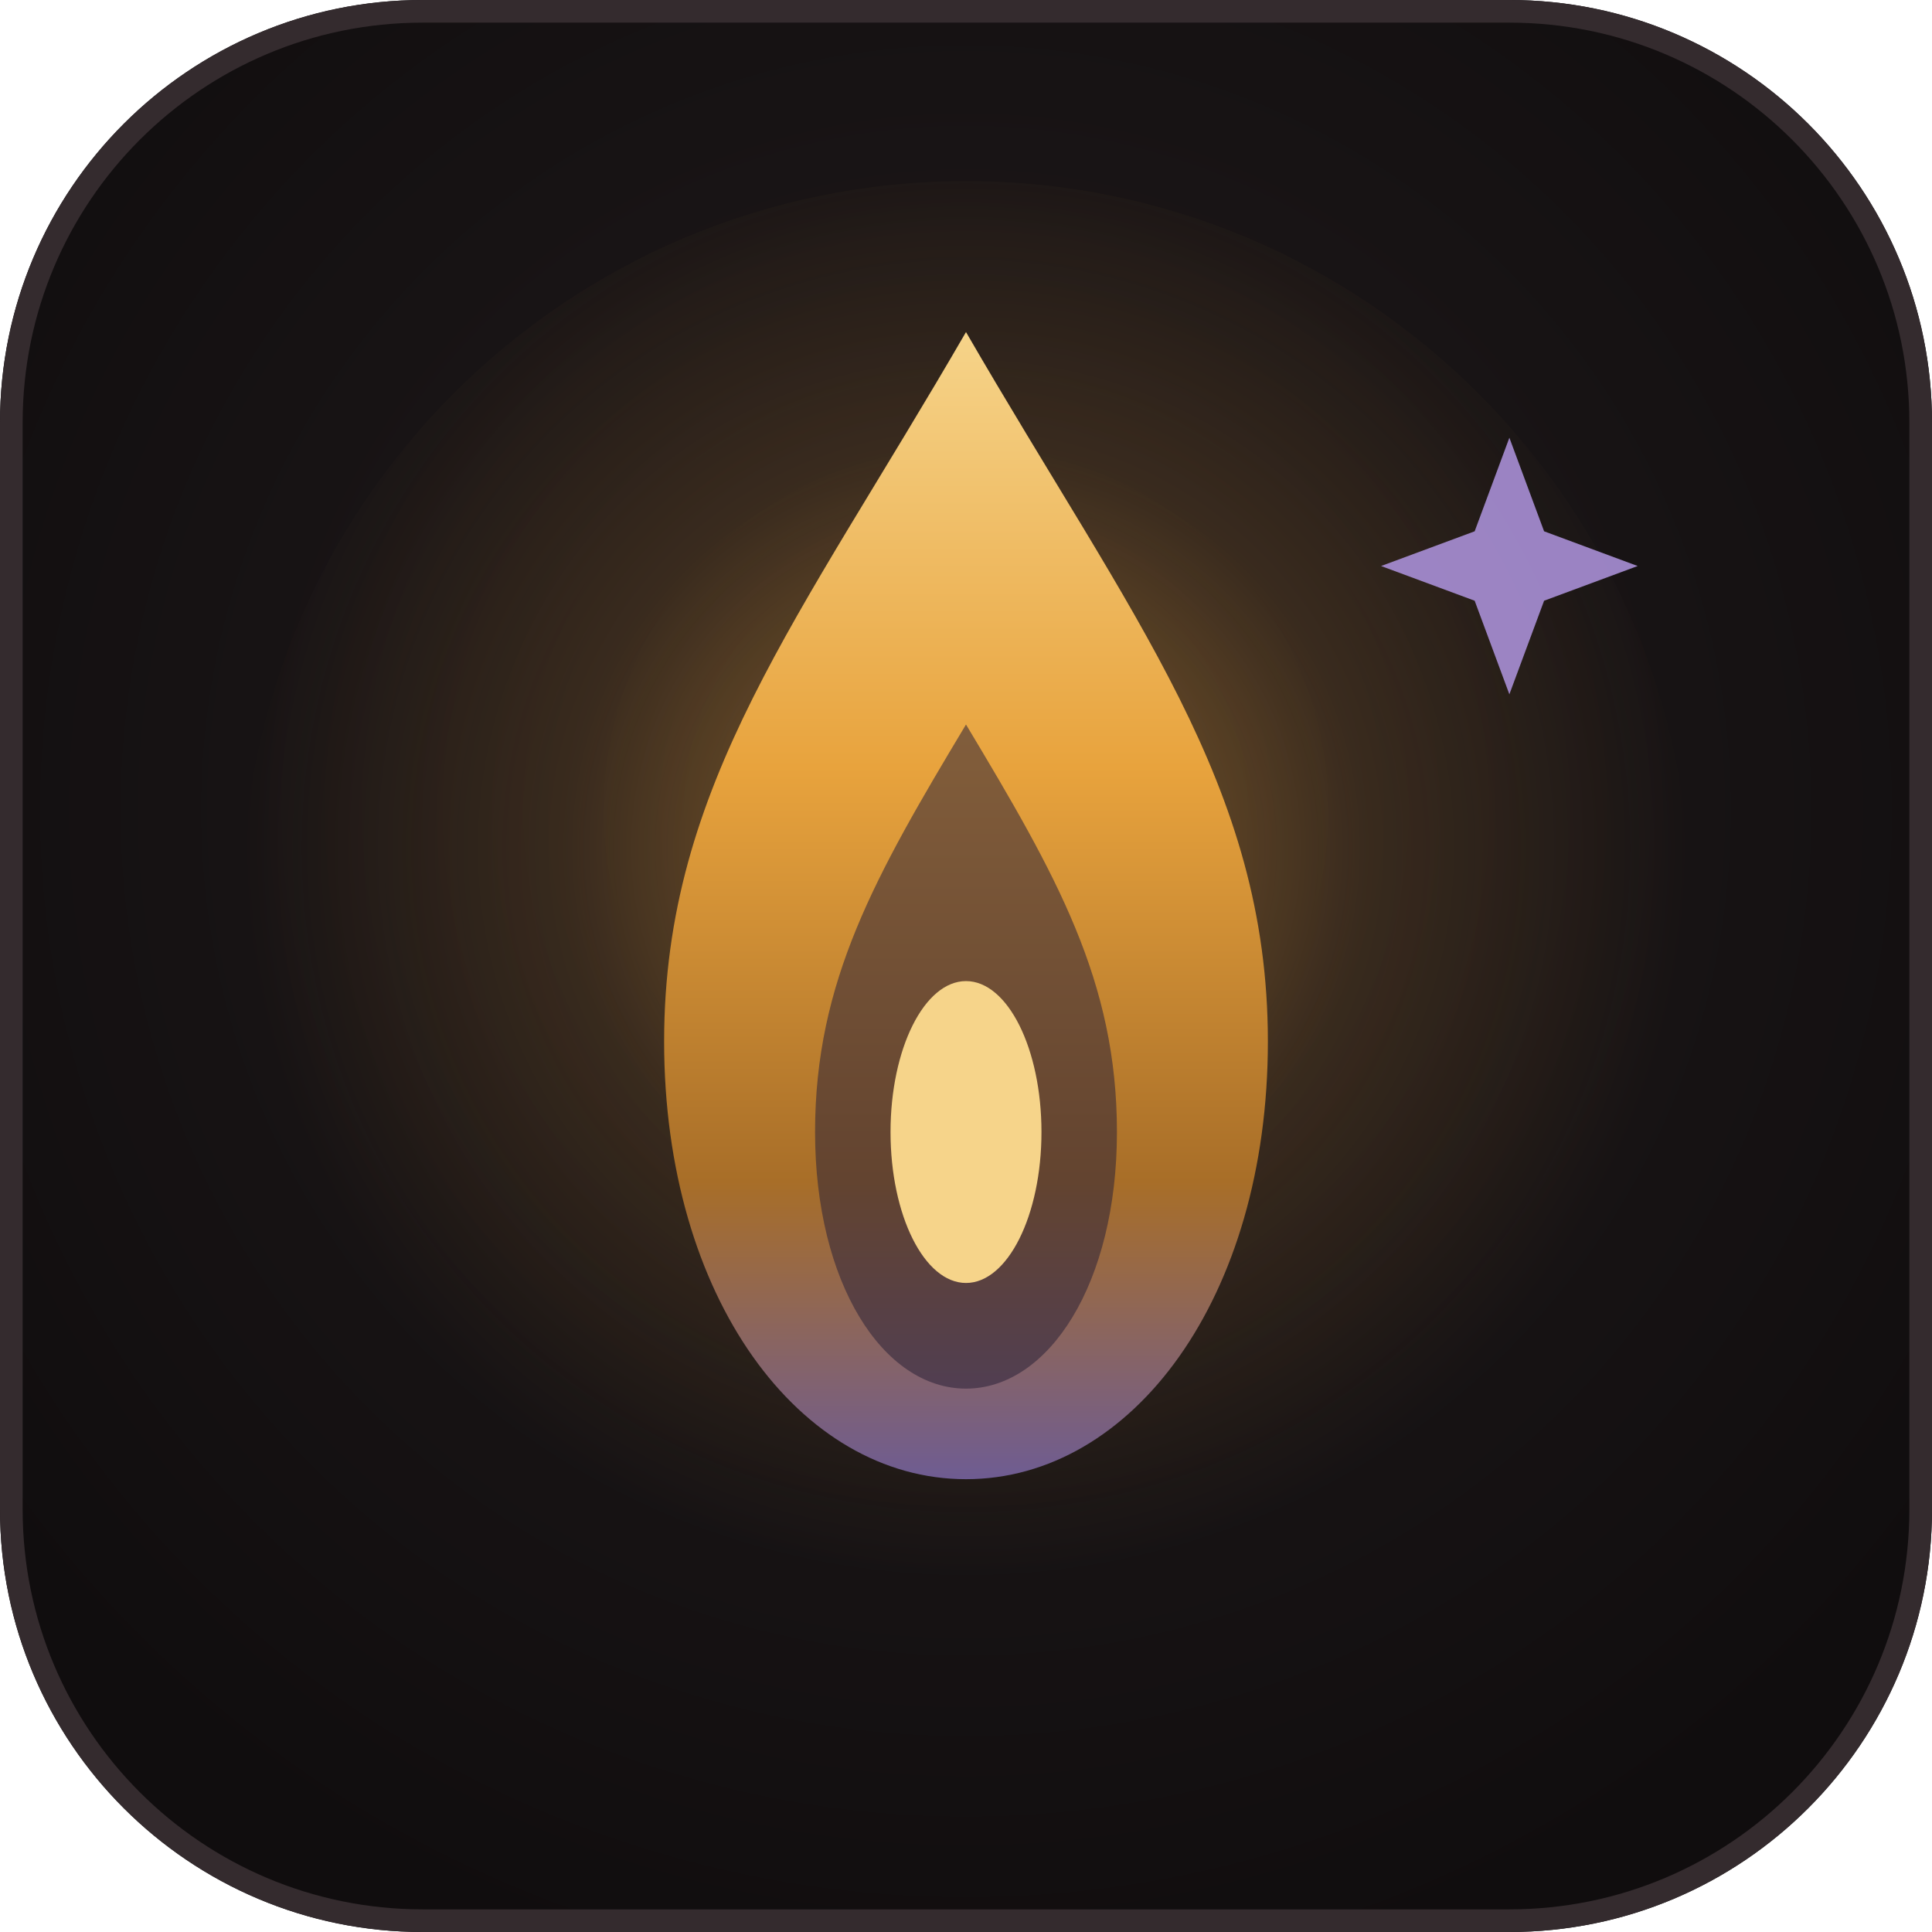
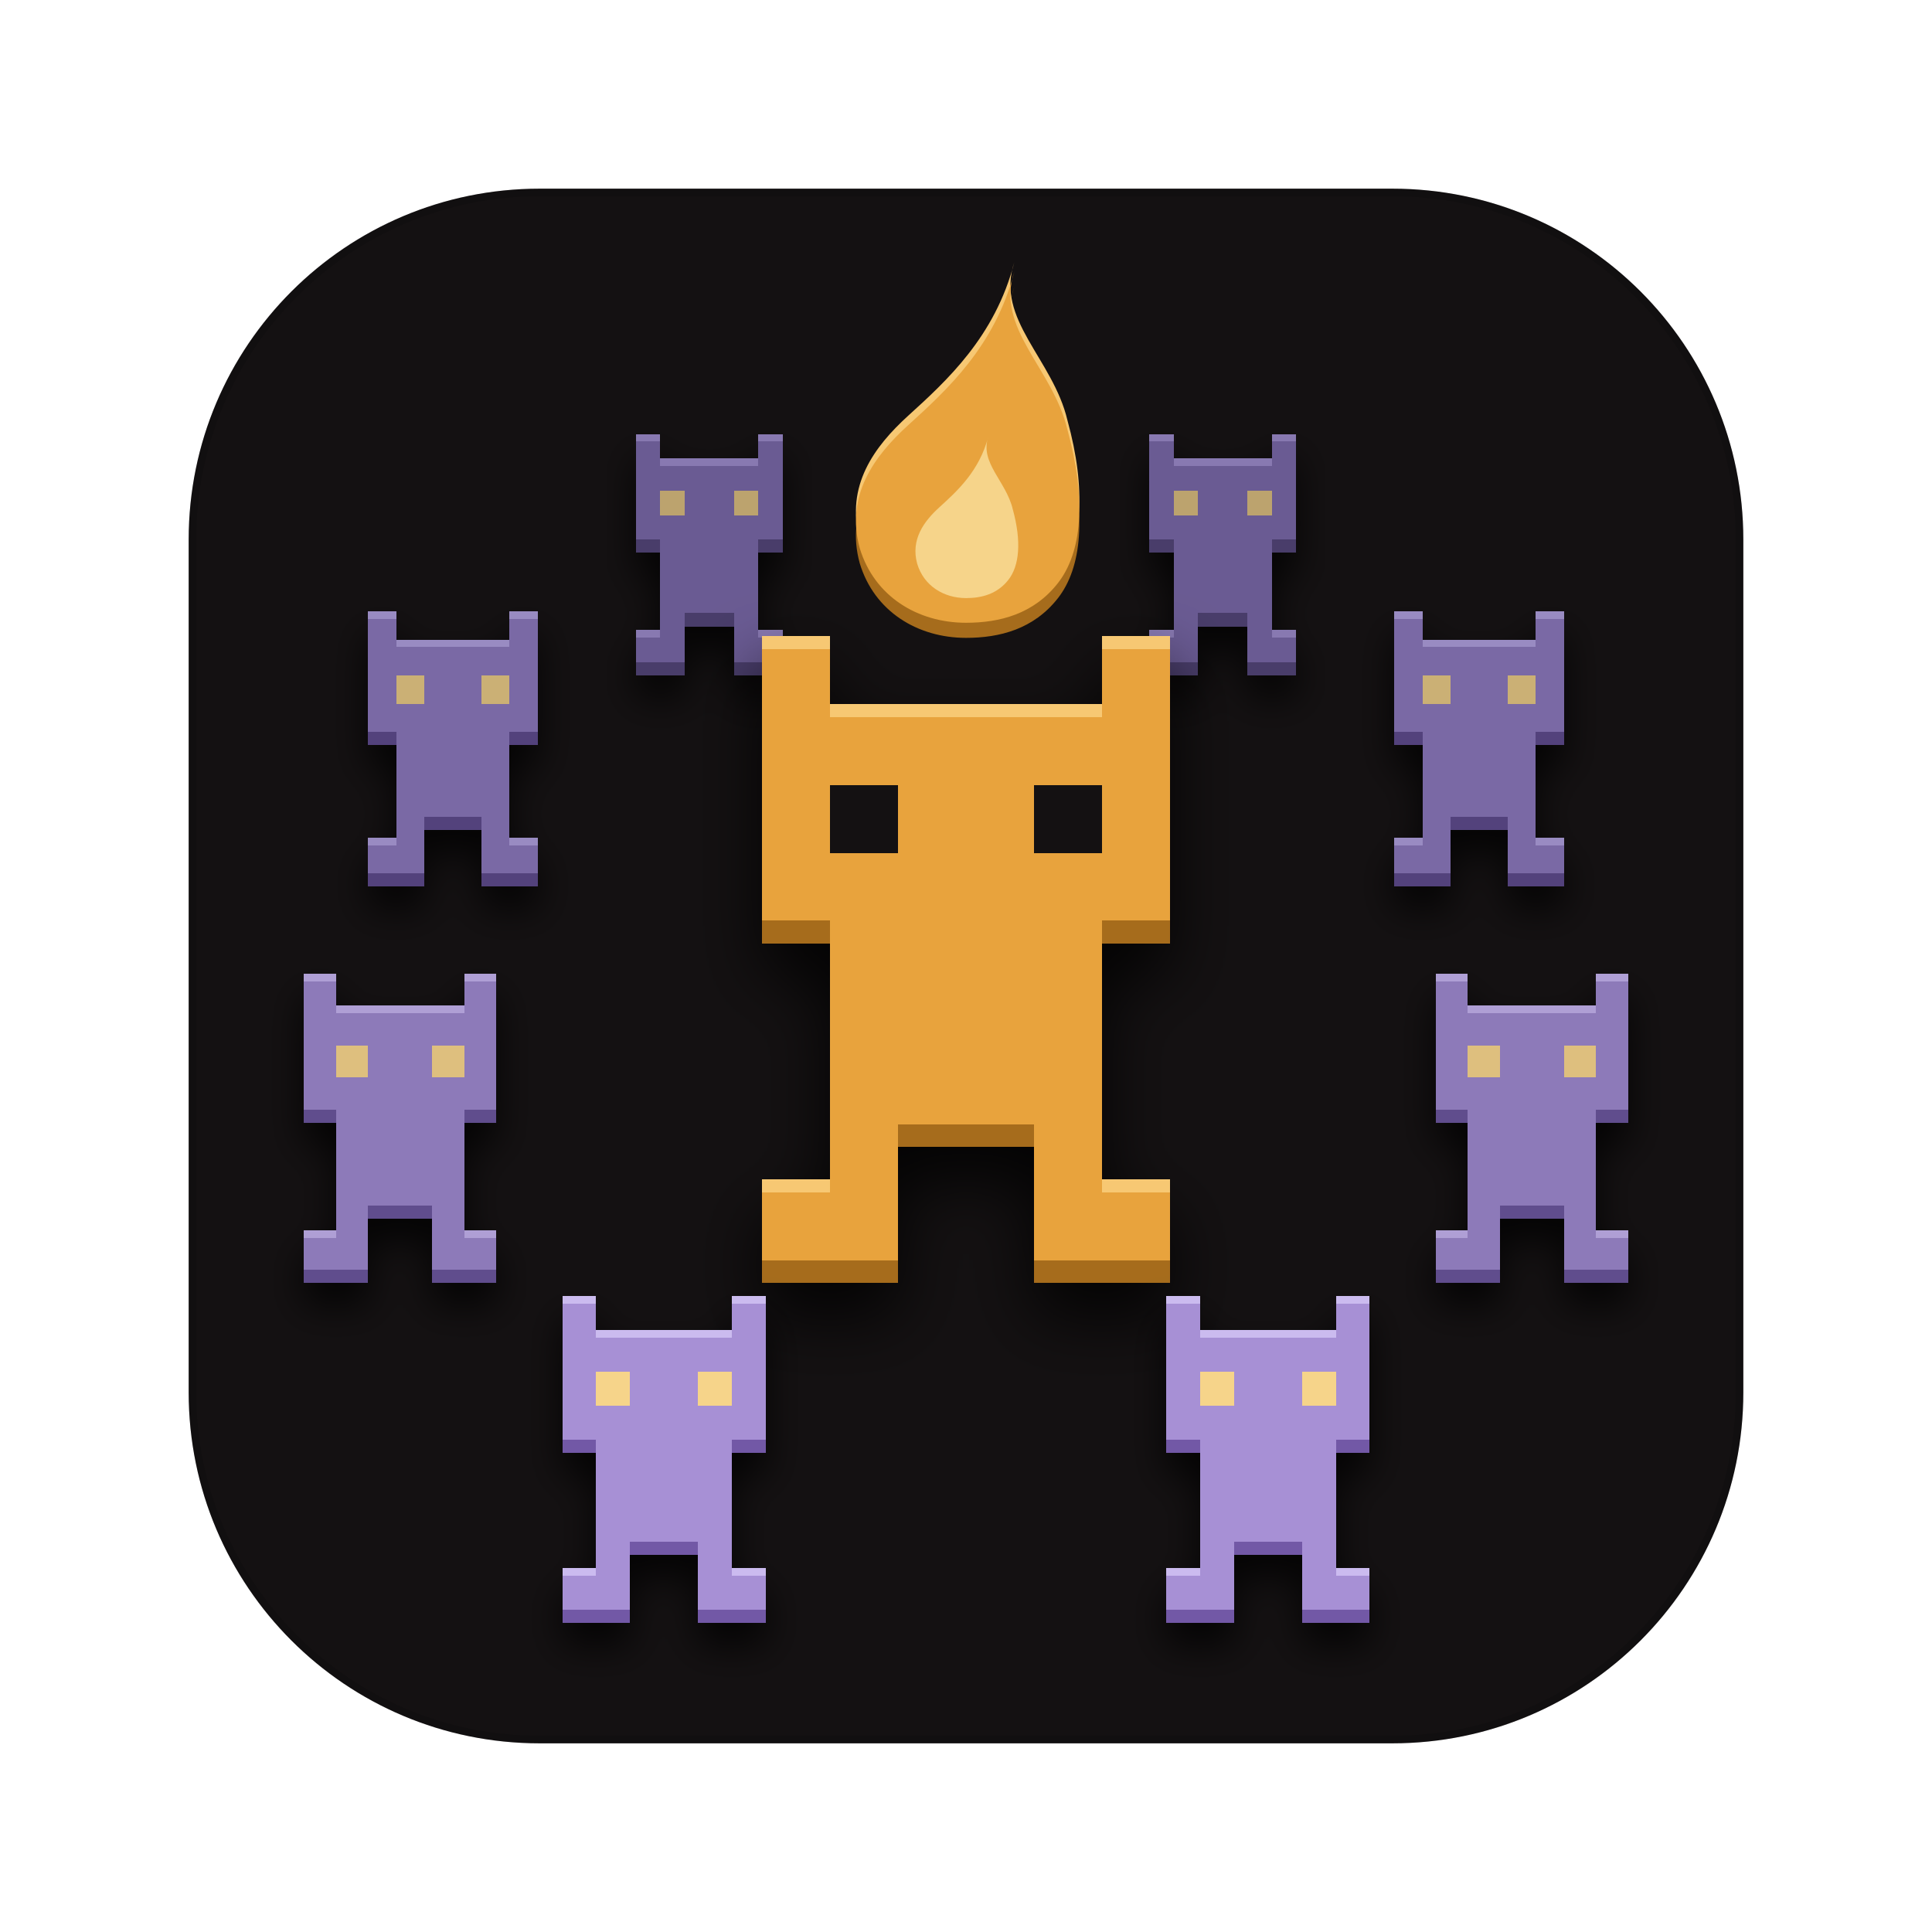
- <svg xmlns="http://www.w3.org/2000/svg" width="256" height="256" viewBox="0 0 256 256" role="img" aria-label="seance">
+ <svg xmlns="http://www.w3.org/2000/svg" viewBox="0 0 1024 1024" width="1024" height="1024">
  <defs>
-     <radialGradient id="room" cx="50%" cy="42%" r="62%">
-       <stop offset="0%" stop-color="#241C1E" />
-       <stop offset="60%" stop-color="#171314" />
-       <stop offset="100%" stop-color="#100D0E" />
-     </radialGradient>
-     <linearGradient id="flame" x1="50%" y1="100%" x2="50%" y2="0%">
-       <stop offset="0%" stop-color="#6E5C93" />
-       <stop offset="26%" stop-color="#A86E28" />
-       <stop offset="62%" stop-color="#E8A33D" />
-       <stop offset="100%" stop-color="#F6D48A" />
-     </linearGradient>
-     <radialGradient id="glow" cx="50%" cy="46%" r="50%">
-       <stop offset="0%" stop-color="#E8A33D" stop-opacity="0.55" />
-       <stop offset="55%" stop-color="#E8A33D" stop-opacity="0.14" />
-       <stop offset="100%" stop-color="#E8A33D" stop-opacity="0" />
-     </radialGradient>
+     <clipPath id="t">
+       <rect x="100" y="100" width="824" height="824" rx="186" />
+     </clipPath>
  </defs>
-   <rect x="0" y="0" width="256" height="256" rx="56" fill="url(#room)" />
-   <rect x="1.5" y="1.5" width="253" height="253" rx="54.5" fill="none" stroke="#342B2E" stroke-width="3" />
-   <circle cx="128" cy="120" r="96" fill="url(#glow)" />
-   <path d="M128 44            C 150 82, 168 104, 168 138            C 168 172, 150 196, 128 196            C 106 196, 88 172, 88 138            C 88 104, 106 82, 128 44 Z" fill="url(#flame)" />
-   <path d="M128 96            C 140 116, 148 130, 148 150            C 148 170, 139 184, 128 184            C 117 184, 108 170, 108 150            C 108 130, 116 116, 128 96 Z" fill="#2A2036" opacity="0.55" />
-   <ellipse cx="128" cy="150" rx="10" ry="20" fill="#F6D48A" />
-   <g fill="#A98FD6" opacity="0.9">
-     <path d="M200 58 l4.6 12.4 12.4 4.6 -12.4 4.6 -4.6 12.4 -4.6 -12.4 -12.4 -4.6 12.4 -4.6 Z" />
+   <g clip-path="url(#t)">
+     <rect width="1024" height="1024" fill="#141112" />
+     <defs>
+       <filter id="e" x="-20%" y="-20%" width="140%" height="150%">
+         <feDropShadow dx="0" dy="12" stdDeviation="10" flood-color="#000" flood-opacity="0.8" />
+       </filter>
+     </defs>
+     <defs>
+       <filter id="g" x="-20%" y="-20%" width="140%" height="150%">
+         <feDropShadow dx="0" dy="18" stdDeviation="18" flood-color="#000" flood-opacity="0.85" />
+       </filter>
+     </defs>
+     <g filter="url(#e)">
+       <g transform="translate(0 7)">
+         <path shape-rendering="crispEdges" fill="#483C6B" d="M337.0 234.0h13v13h-13zM402.0 234.0h13v13h-13zM337.0 247.0h13v13h-13zM350.0 247.0h13v13h-13zM363.0 247.0h13v13h-13zM376.0 247.0h13v13h-13zM389.0 247.0h13v13h-13zM402.0 247.0h13v13h-13zM337.0 260.0h13v13h-13zM363.0 260.0h13v13h-13zM376.0 260.0h13v13h-13zM402.0 260.0h13v13h-13zM337.0 273.0h13v13h-13zM350.0 273.0h13v13h-13zM363.0 273.0h13v13h-13zM376.0 273.0h13v13h-13zM389.0 273.0h13v13h-13zM402.0 273.0h13v13h-13zM350.0 286.0h13v13h-13zM363.0 286.0h13v13h-13zM376.0 286.0h13v13h-13zM389.0 286.0h13v13h-13zM350.0 299.0h13v13h-13zM363.0 299.0h13v13h-13zM376.0 299.0h13v13h-13zM389.0 299.0h13v13h-13zM350.0 312.0h13v13h-13zM363.0 312.0h13v13h-13zM376.0 312.0h13v13h-13zM389.0 312.0h13v13h-13zM350.0 325.0h13v13h-13zM389.0 325.0h13v13h-13zM337.0 338.0h13v13h-13zM350.0 338.0h13v13h-13zM389.0 338.0h13v13h-13zM402.0 338.0h13v13h-13z" />
+       </g>
+       <g transform="translate(0 -4)">
+         <path shape-rendering="crispEdges" fill="#8879B1" d="M337.0 234.0h13v13h-13zM402.0 234.0h13v13h-13zM337.0 247.0h13v13h-13zM350.0 247.0h13v13h-13zM363.0 247.0h13v13h-13zM376.0 247.0h13v13h-13zM389.0 247.0h13v13h-13zM402.0 247.0h13v13h-13zM337.0 260.0h13v13h-13zM363.0 260.0h13v13h-13zM376.0 260.0h13v13h-13zM402.0 260.0h13v13h-13zM337.0 273.0h13v13h-13zM350.0 273.0h13v13h-13zM363.0 273.0h13v13h-13zM376.0 273.0h13v13h-13zM389.0 273.0h13v13h-13zM402.0 273.0h13v13h-13zM350.0 286.0h13v13h-13zM363.0 286.0h13v13h-13zM376.0 286.0h13v13h-13zM389.0 286.0h13v13h-13zM350.0 299.0h13v13h-13zM363.0 299.0h13v13h-13zM376.0 299.0h13v13h-13zM389.0 299.0h13v13h-13zM350.0 312.0h13v13h-13zM363.0 312.0h13v13h-13zM376.0 312.0h13v13h-13zM389.0 312.0h13v13h-13zM350.0 325.0h13v13h-13zM389.0 325.0h13v13h-13zM337.0 338.0h13v13h-13zM350.0 338.0h13v13h-13zM389.0 338.0h13v13h-13zM402.0 338.0h13v13h-13z" />
+       </g>
+     </g>
+     <path shape-rendering="crispEdges" fill="#6A5B93" d="M337.0 234.0h13v13h-13zM402.0 234.0h13v13h-13zM337.0 247.0h13v13h-13zM350.0 247.0h13v13h-13zM363.0 247.0h13v13h-13zM376.0 247.0h13v13h-13zM389.0 247.0h13v13h-13zM402.0 247.0h13v13h-13zM337.0 260.0h13v13h-13zM363.0 260.0h13v13h-13zM376.0 260.0h13v13h-13zM402.0 260.0h13v13h-13zM337.0 273.0h13v13h-13zM350.0 273.0h13v13h-13zM363.0 273.0h13v13h-13zM376.0 273.0h13v13h-13zM389.0 273.0h13v13h-13zM402.0 273.0h13v13h-13zM350.0 286.0h13v13h-13zM363.0 286.0h13v13h-13zM376.0 286.0h13v13h-13zM389.0 286.0h13v13h-13zM350.0 299.0h13v13h-13zM363.0 299.0h13v13h-13zM376.0 299.0h13v13h-13zM389.0 299.0h13v13h-13zM350.0 312.0h13v13h-13zM363.0 312.0h13v13h-13zM376.0 312.0h13v13h-13zM389.0 312.0h13v13h-13zM350.0 325.0h13v13h-13zM389.0 325.0h13v13h-13zM337.0 338.0h13v13h-13zM350.0 338.0h13v13h-13zM389.0 338.0h13v13h-13zM402.0 338.0h13v13h-13z" />
+     <path shape-rendering="crispEdges" fill="#BCA36E" d="M350.0 260.0h13v13h-13zM389.0 260.0h13v13h-13z" />
+     <g filter="url(#e)">
+       <g transform="translate(0 7)">
+         <path shape-rendering="crispEdges" fill="#483C6B" d="M609.0 234.0h13v13h-13zM674.0 234.0h13v13h-13zM609.0 247.0h13v13h-13zM622.0 247.0h13v13h-13zM635.0 247.0h13v13h-13zM648.0 247.0h13v13h-13zM661.0 247.0h13v13h-13zM674.0 247.0h13v13h-13zM609.0 260.0h13v13h-13zM635.0 260.0h13v13h-13zM648.0 260.0h13v13h-13zM674.0 260.0h13v13h-13zM609.0 273.0h13v13h-13zM622.0 273.0h13v13h-13zM635.0 273.0h13v13h-13zM648.0 273.0h13v13h-13zM661.0 273.0h13v13h-13zM674.0 273.0h13v13h-13zM622.0 286.0h13v13h-13zM635.0 286.0h13v13h-13zM648.0 286.0h13v13h-13zM661.0 286.0h13v13h-13zM622.0 299.0h13v13h-13zM635.0 299.0h13v13h-13zM648.0 299.0h13v13h-13zM661.0 299.0h13v13h-13zM622.0 312.0h13v13h-13zM635.0 312.0h13v13h-13zM648.0 312.0h13v13h-13zM661.0 312.0h13v13h-13zM622.0 325.0h13v13h-13zM661.0 325.0h13v13h-13zM609.0 338.0h13v13h-13zM622.0 338.0h13v13h-13zM661.0 338.0h13v13h-13zM674.0 338.0h13v13h-13z" />
+       </g>
+       <g transform="translate(0 -4)">
+         <path shape-rendering="crispEdges" fill="#8879B1" d="M609.0 234.0h13v13h-13zM674.0 234.0h13v13h-13zM609.0 247.0h13v13h-13zM622.0 247.0h13v13h-13zM635.0 247.0h13v13h-13zM648.0 247.0h13v13h-13zM661.0 247.0h13v13h-13zM674.0 247.0h13v13h-13zM609.0 260.0h13v13h-13zM635.0 260.0h13v13h-13zM648.0 260.0h13v13h-13zM674.0 260.0h13v13h-13zM609.0 273.0h13v13h-13zM622.0 273.0h13v13h-13zM635.0 273.0h13v13h-13zM648.0 273.0h13v13h-13zM661.0 273.0h13v13h-13zM674.0 273.0h13v13h-13zM622.0 286.0h13v13h-13zM635.0 286.0h13v13h-13zM648.0 286.0h13v13h-13zM661.0 286.0h13v13h-13zM622.0 299.0h13v13h-13zM635.0 299.0h13v13h-13zM648.0 299.0h13v13h-13zM661.0 299.0h13v13h-13zM622.0 312.0h13v13h-13zM635.0 312.0h13v13h-13zM648.0 312.0h13v13h-13zM661.0 312.0h13v13h-13zM622.0 325.0h13v13h-13zM661.0 325.0h13v13h-13zM609.0 338.0h13v13h-13zM622.0 338.0h13v13h-13zM661.0 338.0h13v13h-13zM674.0 338.0h13v13h-13z" />
+       </g>
+     </g>
+     <path shape-rendering="crispEdges" fill="#6A5B93" d="M609.0 234.0h13v13h-13zM674.0 234.0h13v13h-13zM609.0 247.0h13v13h-13zM622.0 247.0h13v13h-13zM635.0 247.0h13v13h-13zM648.0 247.0h13v13h-13zM661.0 247.0h13v13h-13zM674.0 247.0h13v13h-13zM609.0 260.0h13v13h-13zM635.0 260.0h13v13h-13zM648.0 260.0h13v13h-13zM674.0 260.0h13v13h-13zM609.0 273.0h13v13h-13zM622.0 273.0h13v13h-13zM635.0 273.0h13v13h-13zM648.0 273.0h13v13h-13zM661.0 273.0h13v13h-13zM674.0 273.0h13v13h-13zM622.0 286.0h13v13h-13zM635.0 286.0h13v13h-13zM648.0 286.0h13v13h-13zM661.0 286.0h13v13h-13zM622.0 299.0h13v13h-13zM635.0 299.0h13v13h-13zM648.0 299.0h13v13h-13zM661.0 299.0h13v13h-13zM622.0 312.0h13v13h-13zM635.0 312.0h13v13h-13zM648.0 312.0h13v13h-13zM661.0 312.0h13v13h-13zM622.0 325.0h13v13h-13zM661.0 325.0h13v13h-13zM609.0 338.0h13v13h-13zM622.0 338.0h13v13h-13zM661.0 338.0h13v13h-13zM674.0 338.0h13v13h-13z" />
+     <path shape-rendering="crispEdges" fill="#BCA36E" d="M622.0 260.0h13v13h-13zM661.0 260.0h13v13h-13z" />
+     <g filter="url(#e)">
+       <g transform="translate(0 7)">
+         <path shape-rendering="crispEdges" fill="#53437B" d="M195.0 328.0h15v15h-15zM270.0 328.0h15v15h-15zM195.0 343.0h15v15h-15zM210.0 343.0h15v15h-15zM225.0 343.0h15v15h-15zM240.0 343.0h15v15h-15zM255.0 343.0h15v15h-15zM270.0 343.0h15v15h-15zM195.0 358.0h15v15h-15zM225.0 358.0h15v15h-15zM240.0 358.0h15v15h-15zM270.0 358.0h15v15h-15zM195.0 373.0h15v15h-15zM210.0 373.0h15v15h-15zM225.0 373.0h15v15h-15zM240.0 373.0h15v15h-15zM255.0 373.0h15v15h-15zM270.0 373.0h15v15h-15zM210.0 388.0h15v15h-15zM225.0 388.0h15v15h-15zM240.0 388.0h15v15h-15zM255.0 388.0h15v15h-15zM210.0 403.0h15v15h-15zM225.0 403.0h15v15h-15zM240.0 403.0h15v15h-15zM255.0 403.0h15v15h-15zM210.0 418.0h15v15h-15zM225.0 418.0h15v15h-15zM240.0 418.0h15v15h-15zM255.0 418.0h15v15h-15zM210.0 433.0h15v15h-15zM255.0 433.0h15v15h-15zM195.0 448.0h15v15h-15zM210.0 448.0h15v15h-15zM255.0 448.0h15v15h-15zM270.0 448.0h15v15h-15z" />
+       </g>
+       <g transform="translate(0 -4)">
+         <path shape-rendering="crispEdges" fill="#998BC2" d="M195.0 328.0h15v15h-15zM270.0 328.0h15v15h-15zM195.0 343.0h15v15h-15zM210.0 343.0h15v15h-15zM225.0 343.0h15v15h-15zM240.0 343.0h15v15h-15zM255.0 343.0h15v15h-15zM270.0 343.0h15v15h-15zM195.0 358.0h15v15h-15zM225.0 358.0h15v15h-15zM240.0 358.0h15v15h-15zM270.0 358.0h15v15h-15zM195.0 373.0h15v15h-15zM210.0 373.0h15v15h-15zM225.0 373.0h15v15h-15zM240.0 373.0h15v15h-15zM255.0 373.0h15v15h-15zM270.0 373.0h15v15h-15zM210.0 388.0h15v15h-15zM225.0 388.0h15v15h-15zM240.0 388.0h15v15h-15zM255.0 388.0h15v15h-15zM210.0 403.0h15v15h-15zM225.0 403.0h15v15h-15zM240.0 403.0h15v15h-15zM255.0 403.0h15v15h-15zM210.0 418.0h15v15h-15zM225.0 418.0h15v15h-15zM240.0 418.0h15v15h-15zM255.0 418.0h15v15h-15zM210.0 433.0h15v15h-15zM255.0 433.0h15v15h-15zM195.0 448.0h15v15h-15zM210.0 448.0h15v15h-15zM255.0 448.0h15v15h-15zM270.0 448.0h15v15h-15z" />
+       </g>
+     </g>
+     <path shape-rendering="crispEdges" fill="#7A69A5" d="M195.0 328.0h15v15h-15zM270.0 328.0h15v15h-15zM195.0 343.0h15v15h-15zM210.0 343.0h15v15h-15zM225.0 343.0h15v15h-15zM240.0 343.0h15v15h-15zM255.0 343.0h15v15h-15zM270.0 343.0h15v15h-15zM195.0 358.0h15v15h-15zM225.0 358.0h15v15h-15zM240.0 358.0h15v15h-15zM270.0 358.0h15v15h-15zM195.0 373.0h15v15h-15zM210.0 373.0h15v15h-15zM225.0 373.0h15v15h-15zM240.0 373.0h15v15h-15zM255.0 373.0h15v15h-15zM270.0 373.0h15v15h-15zM210.0 388.0h15v15h-15zM225.0 388.0h15v15h-15zM240.0 388.0h15v15h-15zM255.0 388.0h15v15h-15zM210.0 403.0h15v15h-15zM225.0 403.0h15v15h-15zM240.0 403.0h15v15h-15zM255.0 403.0h15v15h-15zM210.0 418.0h15v15h-15zM225.0 418.0h15v15h-15zM240.0 418.0h15v15h-15zM255.0 418.0h15v15h-15zM210.0 433.0h15v15h-15zM255.0 433.0h15v15h-15zM195.0 448.0h15v15h-15zM210.0 448.0h15v15h-15zM255.0 448.0h15v15h-15zM270.0 448.0h15v15h-15z" />
+     <path shape-rendering="crispEdges" fill="#CBB075" d="M210.0 358.0h15v15h-15zM255.0 358.0h15v15h-15z" />
+     <g filter="url(#e)">
+       <g transform="translate(0 7)">
+         <path shape-rendering="crispEdges" fill="#53437B" d="M739.0 328.0h15v15h-15zM814.0 328.0h15v15h-15zM739.0 343.0h15v15h-15zM754.0 343.0h15v15h-15zM769.0 343.0h15v15h-15zM784.0 343.0h15v15h-15zM799.0 343.0h15v15h-15zM814.0 343.0h15v15h-15zM739.0 358.0h15v15h-15zM769.0 358.0h15v15h-15zM784.0 358.0h15v15h-15zM814.0 358.0h15v15h-15zM739.0 373.0h15v15h-15zM754.0 373.0h15v15h-15zM769.0 373.0h15v15h-15zM784.0 373.0h15v15h-15zM799.0 373.0h15v15h-15zM814.0 373.0h15v15h-15zM754.0 388.0h15v15h-15zM769.0 388.0h15v15h-15zM784.0 388.0h15v15h-15zM799.0 388.0h15v15h-15zM754.0 403.0h15v15h-15zM769.0 403.0h15v15h-15zM784.0 403.0h15v15h-15zM799.0 403.0h15v15h-15zM754.0 418.0h15v15h-15zM769.0 418.0h15v15h-15zM784.0 418.0h15v15h-15zM799.0 418.0h15v15h-15zM754.0 433.0h15v15h-15zM799.0 433.0h15v15h-15zM739.0 448.0h15v15h-15zM754.0 448.0h15v15h-15zM799.0 448.0h15v15h-15zM814.0 448.0h15v15h-15z" />
+       </g>
+       <g transform="translate(0 -4)">
+         <path shape-rendering="crispEdges" fill="#998BC2" d="M739.0 328.0h15v15h-15zM814.0 328.0h15v15h-15zM739.0 343.0h15v15h-15zM754.0 343.0h15v15h-15zM769.0 343.0h15v15h-15zM784.0 343.0h15v15h-15zM799.0 343.0h15v15h-15zM814.0 343.0h15v15h-15zM739.0 358.0h15v15h-15zM769.0 358.0h15v15h-15zM784.0 358.0h15v15h-15zM814.0 358.0h15v15h-15zM739.0 373.0h15v15h-15zM754.0 373.0h15v15h-15zM769.0 373.0h15v15h-15zM784.0 373.0h15v15h-15zM799.0 373.0h15v15h-15zM814.0 373.0h15v15h-15zM754.0 388.0h15v15h-15zM769.0 388.0h15v15h-15zM784.0 388.0h15v15h-15zM799.0 388.0h15v15h-15zM754.0 403.0h15v15h-15zM769.0 403.0h15v15h-15zM784.0 403.0h15v15h-15zM799.0 403.0h15v15h-15zM754.0 418.0h15v15h-15zM769.0 418.0h15v15h-15zM784.0 418.0h15v15h-15zM799.0 418.0h15v15h-15zM754.0 433.0h15v15h-15zM799.0 433.0h15v15h-15zM739.0 448.0h15v15h-15zM754.0 448.0h15v15h-15zM799.0 448.0h15v15h-15zM814.0 448.0h15v15h-15z" />
+       </g>
+     </g>
+     <path shape-rendering="crispEdges" fill="#7A69A5" d="M739.0 328.0h15v15h-15zM814.0 328.0h15v15h-15zM739.0 343.0h15v15h-15zM754.0 343.0h15v15h-15zM769.0 343.0h15v15h-15zM784.0 343.0h15v15h-15zM799.0 343.0h15v15h-15zM814.0 343.0h15v15h-15zM739.0 358.0h15v15h-15zM769.0 358.0h15v15h-15zM784.0 358.0h15v15h-15zM814.0 358.0h15v15h-15zM739.0 373.0h15v15h-15zM754.0 373.0h15v15h-15zM769.0 373.0h15v15h-15zM784.0 373.0h15v15h-15zM799.0 373.0h15v15h-15zM814.0 373.0h15v15h-15zM754.0 388.0h15v15h-15zM769.0 388.0h15v15h-15zM784.0 388.0h15v15h-15zM799.0 388.0h15v15h-15zM754.0 403.0h15v15h-15zM769.0 403.0h15v15h-15zM784.0 403.0h15v15h-15zM799.0 403.0h15v15h-15zM754.0 418.0h15v15h-15zM769.0 418.0h15v15h-15zM784.0 418.0h15v15h-15zM799.0 418.0h15v15h-15zM754.0 433.0h15v15h-15zM799.0 433.0h15v15h-15zM739.0 448.0h15v15h-15zM754.0 448.0h15v15h-15zM799.0 448.0h15v15h-15zM814.0 448.0h15v15h-15z" />
+     <path shape-rendering="crispEdges" fill="#CBB075" d="M754.0 358.0h15v15h-15zM799.0 358.0h15v15h-15z" />
+     <g filter="url(#g)">
+       <g transform="translate(0 12)">
+         <path shape-rendering="crispEdges" fill="#A66C1C" d="M404.0 344.0h36v36h-36zM584.0 344.0h36v36h-36zM404.0 380.0h36v36h-36zM440.0 380.0h36v36h-36zM476.0 380.0h36v36h-36zM512.0 380.0h36v36h-36zM548.0 380.0h36v36h-36zM584.0 380.0h36v36h-36zM404.0 416.0h36v36h-36zM476.0 416.0h36v36h-36zM512.0 416.0h36v36h-36zM584.0 416.0h36v36h-36zM404.0 452.0h36v36h-36zM440.0 452.0h36v36h-36zM476.0 452.0h36v36h-36zM512.0 452.0h36v36h-36zM548.0 452.0h36v36h-36zM584.0 452.0h36v36h-36zM440.0 488.0h36v36h-36zM476.0 488.0h36v36h-36zM512.0 488.0h36v36h-36zM548.0 488.0h36v36h-36zM440.0 524.0h36v36h-36zM476.0 524.0h36v36h-36zM512.0 524.0h36v36h-36zM548.0 524.0h36v36h-36zM440.0 560.0h36v36h-36zM476.0 560.0h36v36h-36zM512.0 560.0h36v36h-36zM548.0 560.0h36v36h-36zM440.0 596.0h36v36h-36zM548.0 596.0h36v36h-36zM404.0 632.0h36v36h-36zM440.0 632.0h36v36h-36zM548.0 632.0h36v36h-36zM584.0 632.0h36v36h-36z" />
+       </g>
+       <g transform="translate(0 -7)">
+         <path shape-rendering="crispEdges" fill="#F7C873" d="M404.0 344.0h36v36h-36zM584.0 344.0h36v36h-36zM404.0 380.0h36v36h-36zM440.0 380.0h36v36h-36zM476.0 380.0h36v36h-36zM512.0 380.0h36v36h-36zM548.0 380.0h36v36h-36zM584.0 380.0h36v36h-36zM404.0 416.0h36v36h-36zM476.0 416.0h36v36h-36zM512.0 416.0h36v36h-36zM584.0 416.0h36v36h-36zM404.0 452.0h36v36h-36zM440.0 452.0h36v36h-36zM476.0 452.0h36v36h-36zM512.0 452.0h36v36h-36zM548.0 452.0h36v36h-36zM584.0 452.0h36v36h-36zM440.0 488.0h36v36h-36zM476.0 488.0h36v36h-36zM512.0 488.0h36v36h-36zM548.0 488.0h36v36h-36zM440.0 524.0h36v36h-36zM476.0 524.0h36v36h-36zM512.0 524.0h36v36h-36zM548.0 524.0h36v36h-36zM440.0 560.0h36v36h-36zM476.0 560.0h36v36h-36zM512.0 560.0h36v36h-36zM548.0 560.0h36v36h-36zM440.0 596.0h36v36h-36zM548.0 596.0h36v36h-36zM404.0 632.0h36v36h-36zM440.0 632.0h36v36h-36zM548.0 632.0h36v36h-36zM584.0 632.0h36v36h-36z" />
+       </g>
+     </g>
+     <path shape-rendering="crispEdges" fill="#E8A33D" d="M404.0 344.0h36v36h-36zM584.0 344.0h36v36h-36zM404.0 380.0h36v36h-36zM440.0 380.0h36v36h-36zM476.0 380.0h36v36h-36zM512.0 380.0h36v36h-36zM548.0 380.0h36v36h-36zM584.0 380.0h36v36h-36zM404.0 416.0h36v36h-36zM476.0 416.0h36v36h-36zM512.0 416.0h36v36h-36zM584.0 416.0h36v36h-36zM404.0 452.0h36v36h-36zM440.0 452.0h36v36h-36zM476.0 452.0h36v36h-36zM512.0 452.0h36v36h-36zM548.0 452.0h36v36h-36zM584.0 452.0h36v36h-36zM440.0 488.0h36v36h-36zM476.0 488.0h36v36h-36zM512.0 488.0h36v36h-36zM548.0 488.0h36v36h-36zM440.0 524.0h36v36h-36zM476.0 524.0h36v36h-36zM512.0 524.0h36v36h-36zM548.0 524.0h36v36h-36zM440.0 560.0h36v36h-36zM476.0 560.0h36v36h-36zM512.0 560.0h36v36h-36zM548.0 560.0h36v36h-36zM440.0 596.0h36v36h-36zM548.0 596.0h36v36h-36zM404.0 632.0h36v36h-36zM440.0 632.0h36v36h-36zM548.0 632.0h36v36h-36zM584.0 632.0h36v36h-36z" />
+     <path shape-rendering="crispEdges" fill="#141112" d="M440.0 416.0h36v36h-36zM548.0 416.0h36v36h-36z" />
+     <path stroke="#141112" stroke-width="20.3" stroke-linejoin="round" fill="#141112" transform="translate(448.0 144.0) scale(1.280 1.163)" d="M70 0C62 26 86 44 92 72C100 104 98 128 88 142C78 156 64 160 50 160C30 160 12 148 6 126C0 102 12 84 26 70C42 54 62 34 70 0Z" />
+     <path stroke="#141112" stroke-width="20.3" fill="#141112" transform="translate(448.0 152.0) scale(1.280 1.163)" d="M70 0C62 26 86 44 92 72C100 104 98 128 88 142C78 156 64 160 50 160C30 160 12 148 6 126C0 102 12 84 26 70C42 54 62 34 70 0Z" />
+     <g>
+       <path fill="#A66C1C" transform="translate(448.0 152.0) scale(1.280 1.163)" d="M70 0C62 26 86 44 92 72C100 104 98 128 88 142C78 156 64 160 50 160C30 160 12 148 6 126C0 102 12 84 26 70C42 54 62 34 70 0Z" />
+       <path fill="#F7C873" transform="translate(448.0 139.0) scale(1.280 1.163)" d="M70 0C62 26 86 44 92 72C100 104 98 128 88 142C78 156 64 160 50 160C30 160 12 148 6 126C0 102 12 84 26 70C42 54 62 34 70 0Z" />
+     </g>
+     <path fill="#E8A33D" transform="translate(448.0 144.0) scale(1.280 1.163)" d="M70 0C62 26 86 44 92 72C100 104 98 128 88 142C78 156 64 160 50 160C30 160 12 148 6 126C0 102 12 84 26 70C42 54 62 34 70 0Z" />
+     <path fill="#F6D48A" transform="translate(482.6 231.4) scale(0.589 0.535)" d="M70 0C62 26 86 44 92 72C100 104 98 128 88 142C78 156 64 160 50 160C30 160 12 148 6 126C0 102 12 84 26 70C42 54 62 34 70 0Z" />
+     <g filter="url(#e)">
+       <g transform="translate(0 7)">
+         <path shape-rendering="crispEdges" fill="#604D8D" d="M161.0 520.0h17v17h-17zM246.0 520.0h17v17h-17zM161.0 537.0h17v17h-17zM178.0 537.0h17v17h-17zM195.0 537.0h17v17h-17zM212.0 537.0h17v17h-17zM229.0 537.0h17v17h-17zM246.0 537.0h17v17h-17zM161.0 554.0h17v17h-17zM195.0 554.0h17v17h-17zM212.0 554.0h17v17h-17zM246.0 554.0h17v17h-17zM161.0 571.0h17v17h-17zM178.0 571.0h17v17h-17zM195.0 571.0h17v17h-17zM212.0 571.0h17v17h-17zM229.0 571.0h17v17h-17zM246.0 571.0h17v17h-17zM178.0 588.0h17v17h-17zM195.0 588.0h17v17h-17zM212.0 588.0h17v17h-17zM229.0 588.0h17v17h-17zM178.0 605.0h17v17h-17zM195.0 605.0h17v17h-17zM212.0 605.0h17v17h-17zM229.0 605.0h17v17h-17zM178.0 622.0h17v17h-17zM195.0 622.0h17v17h-17zM212.0 622.0h17v17h-17zM229.0 622.0h17v17h-17zM178.0 639.0h17v17h-17zM229.0 639.0h17v17h-17zM161.0 656.0h17v17h-17zM178.0 656.0h17v17h-17zM229.0 656.0h17v17h-17zM246.0 656.0h17v17h-17z" />
+       </g>
+       <g transform="translate(0 -4)">
+         <path shape-rendering="crispEdges" fill="#AF9FD5" d="M161.0 520.0h17v17h-17zM246.0 520.0h17v17h-17zM161.0 537.0h17v17h-17zM178.0 537.0h17v17h-17zM195.0 537.0h17v17h-17zM212.0 537.0h17v17h-17zM229.0 537.0h17v17h-17zM246.0 537.0h17v17h-17zM161.0 554.0h17v17h-17zM195.0 554.0h17v17h-17zM212.0 554.0h17v17h-17zM246.0 554.0h17v17h-17zM161.0 571.0h17v17h-17zM178.0 571.0h17v17h-17zM195.0 571.0h17v17h-17zM212.0 571.0h17v17h-17zM229.0 571.0h17v17h-17zM246.0 571.0h17v17h-17zM178.0 588.0h17v17h-17zM195.0 588.0h17v17h-17zM212.0 588.0h17v17h-17zM229.0 588.0h17v17h-17zM178.0 605.0h17v17h-17zM195.0 605.0h17v17h-17zM212.0 605.0h17v17h-17zM229.0 605.0h17v17h-17zM178.0 622.0h17v17h-17zM195.0 622.0h17v17h-17zM212.0 622.0h17v17h-17zM229.0 622.0h17v17h-17zM178.0 639.0h17v17h-17zM229.0 639.0h17v17h-17zM161.0 656.0h17v17h-17zM178.0 656.0h17v17h-17zM229.0 656.0h17v17h-17zM246.0 656.0h17v17h-17z" />
+       </g>
+     </g>
+     <path shape-rendering="crispEdges" fill="#8D7AB9" d="M161.0 520.0h17v17h-17zM246.0 520.0h17v17h-17zM161.0 537.0h17v17h-17zM178.0 537.0h17v17h-17zM195.0 537.0h17v17h-17zM212.0 537.0h17v17h-17zM229.0 537.0h17v17h-17zM246.0 537.0h17v17h-17zM161.0 554.0h17v17h-17zM195.0 554.0h17v17h-17zM212.0 554.0h17v17h-17zM246.0 554.0h17v17h-17zM161.0 571.0h17v17h-17zM178.0 571.0h17v17h-17zM195.0 571.0h17v17h-17zM212.0 571.0h17v17h-17zM229.0 571.0h17v17h-17zM246.0 571.0h17v17h-17zM178.0 588.0h17v17h-17zM195.0 588.0h17v17h-17zM212.0 588.0h17v17h-17zM229.0 588.0h17v17h-17zM178.0 605.0h17v17h-17zM195.0 605.0h17v17h-17zM212.0 605.0h17v17h-17zM229.0 605.0h17v17h-17zM178.0 622.0h17v17h-17zM195.0 622.0h17v17h-17zM212.0 622.0h17v17h-17zM229.0 622.0h17v17h-17zM178.0 639.0h17v17h-17zM229.0 639.0h17v17h-17zM161.0 656.0h17v17h-17zM178.0 656.0h17v17h-17zM229.0 656.0h17v17h-17zM246.0 656.0h17v17h-17z" />
+     <path shape-rendering="crispEdges" fill="#DEBF7E" d="M178.0 554.0h17v17h-17zM229.0 554.0h17v17h-17z" />
+     <g filter="url(#e)">
+       <g transform="translate(0 7)">
+         <path shape-rendering="crispEdges" fill="#604D8D" d="M761.0 520.0h17v17h-17zM846.0 520.0h17v17h-17zM761.0 537.0h17v17h-17zM778.0 537.0h17v17h-17zM795.0 537.0h17v17h-17zM812.0 537.0h17v17h-17zM829.0 537.0h17v17h-17zM846.0 537.0h17v17h-17zM761.0 554.0h17v17h-17zM795.0 554.0h17v17h-17zM812.0 554.0h17v17h-17zM846.0 554.0h17v17h-17zM761.0 571.0h17v17h-17zM778.0 571.0h17v17h-17zM795.0 571.0h17v17h-17zM812.0 571.0h17v17h-17zM829.0 571.0h17v17h-17zM846.0 571.0h17v17h-17zM778.0 588.0h17v17h-17zM795.0 588.0h17v17h-17zM812.0 588.0h17v17h-17zM829.0 588.0h17v17h-17zM778.0 605.0h17v17h-17zM795.0 605.0h17v17h-17zM812.0 605.0h17v17h-17zM829.0 605.0h17v17h-17zM778.0 622.0h17v17h-17zM795.0 622.0h17v17h-17zM812.0 622.0h17v17h-17zM829.0 622.0h17v17h-17zM778.0 639.0h17v17h-17zM829.0 639.0h17v17h-17zM761.0 656.0h17v17h-17zM778.0 656.0h17v17h-17zM829.0 656.0h17v17h-17zM846.0 656.0h17v17h-17z" />
+       </g>
+       <g transform="translate(0 -4)">
+         <path shape-rendering="crispEdges" fill="#AF9FD5" d="M761.0 520.0h17v17h-17zM846.0 520.0h17v17h-17zM761.0 537.0h17v17h-17zM778.0 537.0h17v17h-17zM795.0 537.0h17v17h-17zM812.0 537.0h17v17h-17zM829.0 537.0h17v17h-17zM846.0 537.0h17v17h-17zM761.0 554.0h17v17h-17zM795.0 554.0h17v17h-17zM812.0 554.0h17v17h-17zM846.0 554.0h17v17h-17zM761.0 571.0h17v17h-17zM778.0 571.0h17v17h-17zM795.0 571.0h17v17h-17zM812.0 571.0h17v17h-17zM829.0 571.0h17v17h-17zM846.0 571.0h17v17h-17zM778.0 588.0h17v17h-17zM795.0 588.0h17v17h-17zM812.0 588.0h17v17h-17zM829.0 588.0h17v17h-17zM778.0 605.0h17v17h-17zM795.0 605.0h17v17h-17zM812.0 605.0h17v17h-17zM829.0 605.0h17v17h-17zM778.0 622.0h17v17h-17zM795.0 622.0h17v17h-17zM812.0 622.0h17v17h-17zM829.0 622.0h17v17h-17zM778.0 639.0h17v17h-17zM829.0 639.0h17v17h-17zM761.0 656.0h17v17h-17zM778.0 656.0h17v17h-17zM829.0 656.0h17v17h-17zM846.0 656.0h17v17h-17z" />
+       </g>
+     </g>
+     <path shape-rendering="crispEdges" fill="#8D7AB9" d="M761.0 520.0h17v17h-17zM846.0 520.0h17v17h-17zM761.0 537.0h17v17h-17zM778.0 537.0h17v17h-17zM795.0 537.0h17v17h-17zM812.0 537.0h17v17h-17zM829.0 537.0h17v17h-17zM846.0 537.0h17v17h-17zM761.0 554.0h17v17h-17zM795.0 554.0h17v17h-17zM812.0 554.0h17v17h-17zM846.0 554.0h17v17h-17zM761.0 571.0h17v17h-17zM778.0 571.0h17v17h-17zM795.0 571.0h17v17h-17zM812.0 571.0h17v17h-17zM829.0 571.0h17v17h-17zM846.0 571.0h17v17h-17zM778.0 588.0h17v17h-17zM795.0 588.0h17v17h-17zM812.0 588.0h17v17h-17zM829.0 588.0h17v17h-17zM778.0 605.0h17v17h-17zM795.0 605.0h17v17h-17zM812.0 605.0h17v17h-17zM829.0 605.0h17v17h-17zM778.0 622.0h17v17h-17zM795.0 622.0h17v17h-17zM812.0 622.0h17v17h-17zM829.0 622.0h17v17h-17zM778.0 639.0h17v17h-17zM829.0 639.0h17v17h-17zM761.0 656.0h17v17h-17zM778.0 656.0h17v17h-17zM829.0 656.0h17v17h-17zM846.0 656.0h17v17h-17z" />
+     <path shape-rendering="crispEdges" fill="#DEBF7E" d="M778.0 554.0h17v17h-17zM829.0 554.0h17v17h-17z" />
+     <g filter="url(#e)">
+       <g transform="translate(0 7)">
+         <path shape-rendering="crispEdges" fill="#7259A6" d="M298.0 691.0h18v18h-18zM388.0 691.0h18v18h-18zM298.0 709.0h18v18h-18zM316.0 709.0h18v18h-18zM334.0 709.0h18v18h-18zM352.0 709.0h18v18h-18zM370.0 709.0h18v18h-18zM388.0 709.0h18v18h-18zM298.0 727.0h18v18h-18zM334.0 727.0h18v18h-18zM352.0 727.0h18v18h-18zM388.0 727.0h18v18h-18zM298.0 745.0h18v18h-18zM316.0 745.0h18v18h-18zM334.0 745.0h18v18h-18zM352.0 745.0h18v18h-18zM370.0 745.0h18v18h-18zM388.0 745.0h18v18h-18zM316.0 763.0h18v18h-18zM334.0 763.0h18v18h-18zM352.0 763.0h18v18h-18zM370.0 763.0h18v18h-18zM316.0 781.0h18v18h-18zM334.0 781.0h18v18h-18zM352.0 781.0h18v18h-18zM370.0 781.0h18v18h-18zM316.0 799.0h18v18h-18zM334.0 799.0h18v18h-18zM352.0 799.0h18v18h-18zM370.0 799.0h18v18h-18zM316.0 817.0h18v18h-18zM370.0 817.0h18v18h-18zM298.0 835.0h18v18h-18zM316.0 835.0h18v18h-18zM370.0 835.0h18v18h-18zM388.0 835.0h18v18h-18z" />
+       </g>
+       <g transform="translate(0 -4)">
+         <path shape-rendering="crispEdges" fill="#CBBBEF" d="M298.0 691.0h18v18h-18zM388.0 691.0h18v18h-18zM298.0 709.0h18v18h-18zM316.0 709.0h18v18h-18zM334.0 709.0h18v18h-18zM352.0 709.0h18v18h-18zM370.0 709.0h18v18h-18zM388.0 709.0h18v18h-18zM298.0 727.0h18v18h-18zM334.0 727.0h18v18h-18zM352.0 727.0h18v18h-18zM388.0 727.0h18v18h-18zM298.0 745.0h18v18h-18zM316.0 745.0h18v18h-18zM334.0 745.0h18v18h-18zM352.0 745.0h18v18h-18zM370.0 745.0h18v18h-18zM388.0 745.0h18v18h-18zM316.0 763.0h18v18h-18zM334.0 763.0h18v18h-18zM352.0 763.0h18v18h-18zM370.0 763.0h18v18h-18zM316.0 781.0h18v18h-18zM334.0 781.0h18v18h-18zM352.0 781.0h18v18h-18zM370.0 781.0h18v18h-18zM316.0 799.0h18v18h-18zM334.0 799.0h18v18h-18zM352.0 799.0h18v18h-18zM370.0 799.0h18v18h-18zM316.0 817.0h18v18h-18zM370.0 817.0h18v18h-18zM298.0 835.0h18v18h-18zM316.0 835.0h18v18h-18zM370.0 835.0h18v18h-18zM388.0 835.0h18v18h-18z" />
+       </g>
+     </g>
+     <path shape-rendering="crispEdges" fill="#A790D5" d="M298.0 691.0h18v18h-18zM388.0 691.0h18v18h-18zM298.0 709.0h18v18h-18zM316.0 709.0h18v18h-18zM334.0 709.0h18v18h-18zM352.0 709.0h18v18h-18zM370.0 709.0h18v18h-18zM388.0 709.0h18v18h-18zM298.0 727.0h18v18h-18zM334.0 727.0h18v18h-18zM352.0 727.0h18v18h-18zM388.0 727.0h18v18h-18zM298.0 745.0h18v18h-18zM316.0 745.0h18v18h-18zM334.0 745.0h18v18h-18zM352.0 745.0h18v18h-18zM370.0 745.0h18v18h-18zM388.0 745.0h18v18h-18zM316.0 763.0h18v18h-18zM334.0 763.0h18v18h-18zM352.0 763.0h18v18h-18zM370.0 763.0h18v18h-18zM316.0 781.0h18v18h-18zM334.0 781.0h18v18h-18zM352.0 781.0h18v18h-18zM370.0 781.0h18v18h-18zM316.0 799.0h18v18h-18zM334.0 799.0h18v18h-18zM352.0 799.0h18v18h-18zM370.0 799.0h18v18h-18zM316.0 817.0h18v18h-18zM370.0 817.0h18v18h-18zM298.0 835.0h18v18h-18zM316.0 835.0h18v18h-18zM370.0 835.0h18v18h-18zM388.0 835.0h18v18h-18z" />
+     <path shape-rendering="crispEdges" fill="#F6D48A" d="M316.0 727.0h18v18h-18zM370.0 727.0h18v18h-18z" />
+     <g filter="url(#e)">
+       <g transform="translate(0 7)">
+         <path shape-rendering="crispEdges" fill="#7259A6" d="M618.0 691.0h18v18h-18zM708.0 691.0h18v18h-18zM618.0 709.0h18v18h-18zM636.0 709.0h18v18h-18zM654.0 709.0h18v18h-18zM672.0 709.0h18v18h-18zM690.0 709.0h18v18h-18zM708.0 709.0h18v18h-18zM618.0 727.0h18v18h-18zM654.0 727.0h18v18h-18zM672.0 727.0h18v18h-18zM708.0 727.0h18v18h-18zM618.0 745.0h18v18h-18zM636.0 745.0h18v18h-18zM654.0 745.0h18v18h-18zM672.0 745.0h18v18h-18zM690.0 745.0h18v18h-18zM708.0 745.0h18v18h-18zM636.0 763.0h18v18h-18zM654.0 763.0h18v18h-18zM672.0 763.0h18v18h-18zM690.0 763.0h18v18h-18zM636.0 781.0h18v18h-18zM654.0 781.0h18v18h-18zM672.0 781.0h18v18h-18zM690.0 781.0h18v18h-18zM636.0 799.0h18v18h-18zM654.0 799.0h18v18h-18zM672.0 799.0h18v18h-18zM690.0 799.0h18v18h-18zM636.0 817.0h18v18h-18zM690.0 817.0h18v18h-18zM618.0 835.0h18v18h-18zM636.0 835.0h18v18h-18zM690.0 835.0h18v18h-18zM708.0 835.0h18v18h-18z" />
+       </g>
+       <g transform="translate(0 -4)">
+         <path shape-rendering="crispEdges" fill="#CBBBEF" d="M618.0 691.0h18v18h-18zM708.0 691.0h18v18h-18zM618.0 709.0h18v18h-18zM636.0 709.0h18v18h-18zM654.0 709.0h18v18h-18zM672.0 709.0h18v18h-18zM690.0 709.0h18v18h-18zM708.0 709.0h18v18h-18zM618.0 727.0h18v18h-18zM654.0 727.0h18v18h-18zM672.0 727.0h18v18h-18zM708.0 727.0h18v18h-18zM618.0 745.0h18v18h-18zM636.0 745.0h18v18h-18zM654.0 745.0h18v18h-18zM672.0 745.0h18v18h-18zM690.0 745.0h18v18h-18zM708.0 745.0h18v18h-18zM636.0 763.0h18v18h-18zM654.0 763.0h18v18h-18zM672.0 763.0h18v18h-18zM690.0 763.0h18v18h-18zM636.0 781.0h18v18h-18zM654.0 781.0h18v18h-18zM672.0 781.0h18v18h-18zM690.0 781.0h18v18h-18zM636.0 799.0h18v18h-18zM654.0 799.0h18v18h-18zM672.0 799.0h18v18h-18zM690.0 799.0h18v18h-18zM636.0 817.0h18v18h-18zM690.0 817.0h18v18h-18zM618.0 835.0h18v18h-18zM636.0 835.0h18v18h-18zM690.0 835.0h18v18h-18zM708.0 835.0h18v18h-18z" />
+       </g>
+     </g>
+     <path shape-rendering="crispEdges" fill="#A790D5" d="M618.0 691.0h18v18h-18zM708.0 691.0h18v18h-18zM618.0 709.0h18v18h-18zM636.0 709.0h18v18h-18zM654.0 709.0h18v18h-18zM672.0 709.0h18v18h-18zM690.0 709.0h18v18h-18zM708.0 709.0h18v18h-18zM618.0 727.0h18v18h-18zM654.0 727.0h18v18h-18zM672.0 727.0h18v18h-18zM708.0 727.0h18v18h-18zM618.0 745.0h18v18h-18zM636.0 745.0h18v18h-18zM654.0 745.0h18v18h-18zM672.0 745.0h18v18h-18zM690.0 745.0h18v18h-18zM708.0 745.0h18v18h-18zM636.0 763.0h18v18h-18zM654.0 763.0h18v18h-18zM672.0 763.0h18v18h-18zM690.0 763.0h18v18h-18zM636.0 781.0h18v18h-18zM654.0 781.0h18v18h-18zM672.0 781.0h18v18h-18zM690.0 781.0h18v18h-18zM636.0 799.0h18v18h-18zM654.0 799.0h18v18h-18zM672.0 799.0h18v18h-18zM690.0 799.0h18v18h-18zM636.0 817.0h18v18h-18zM690.0 817.0h18v18h-18zM618.0 835.0h18v18h-18zM636.0 835.0h18v18h-18zM690.0 835.0h18v18h-18zM708.0 835.0h18v18h-18z" />
+     <path shape-rendering="crispEdges" fill="#F6D48A" d="M636.0 727.0h18v18h-18zM690.0 727.0h18v18h-18z" />
  </g>
+   <rect x="102" y="102" width="820" height="820" rx="184" fill="none" stroke="#000" stroke-opacity=".14" stroke-width="4" />
</svg>
